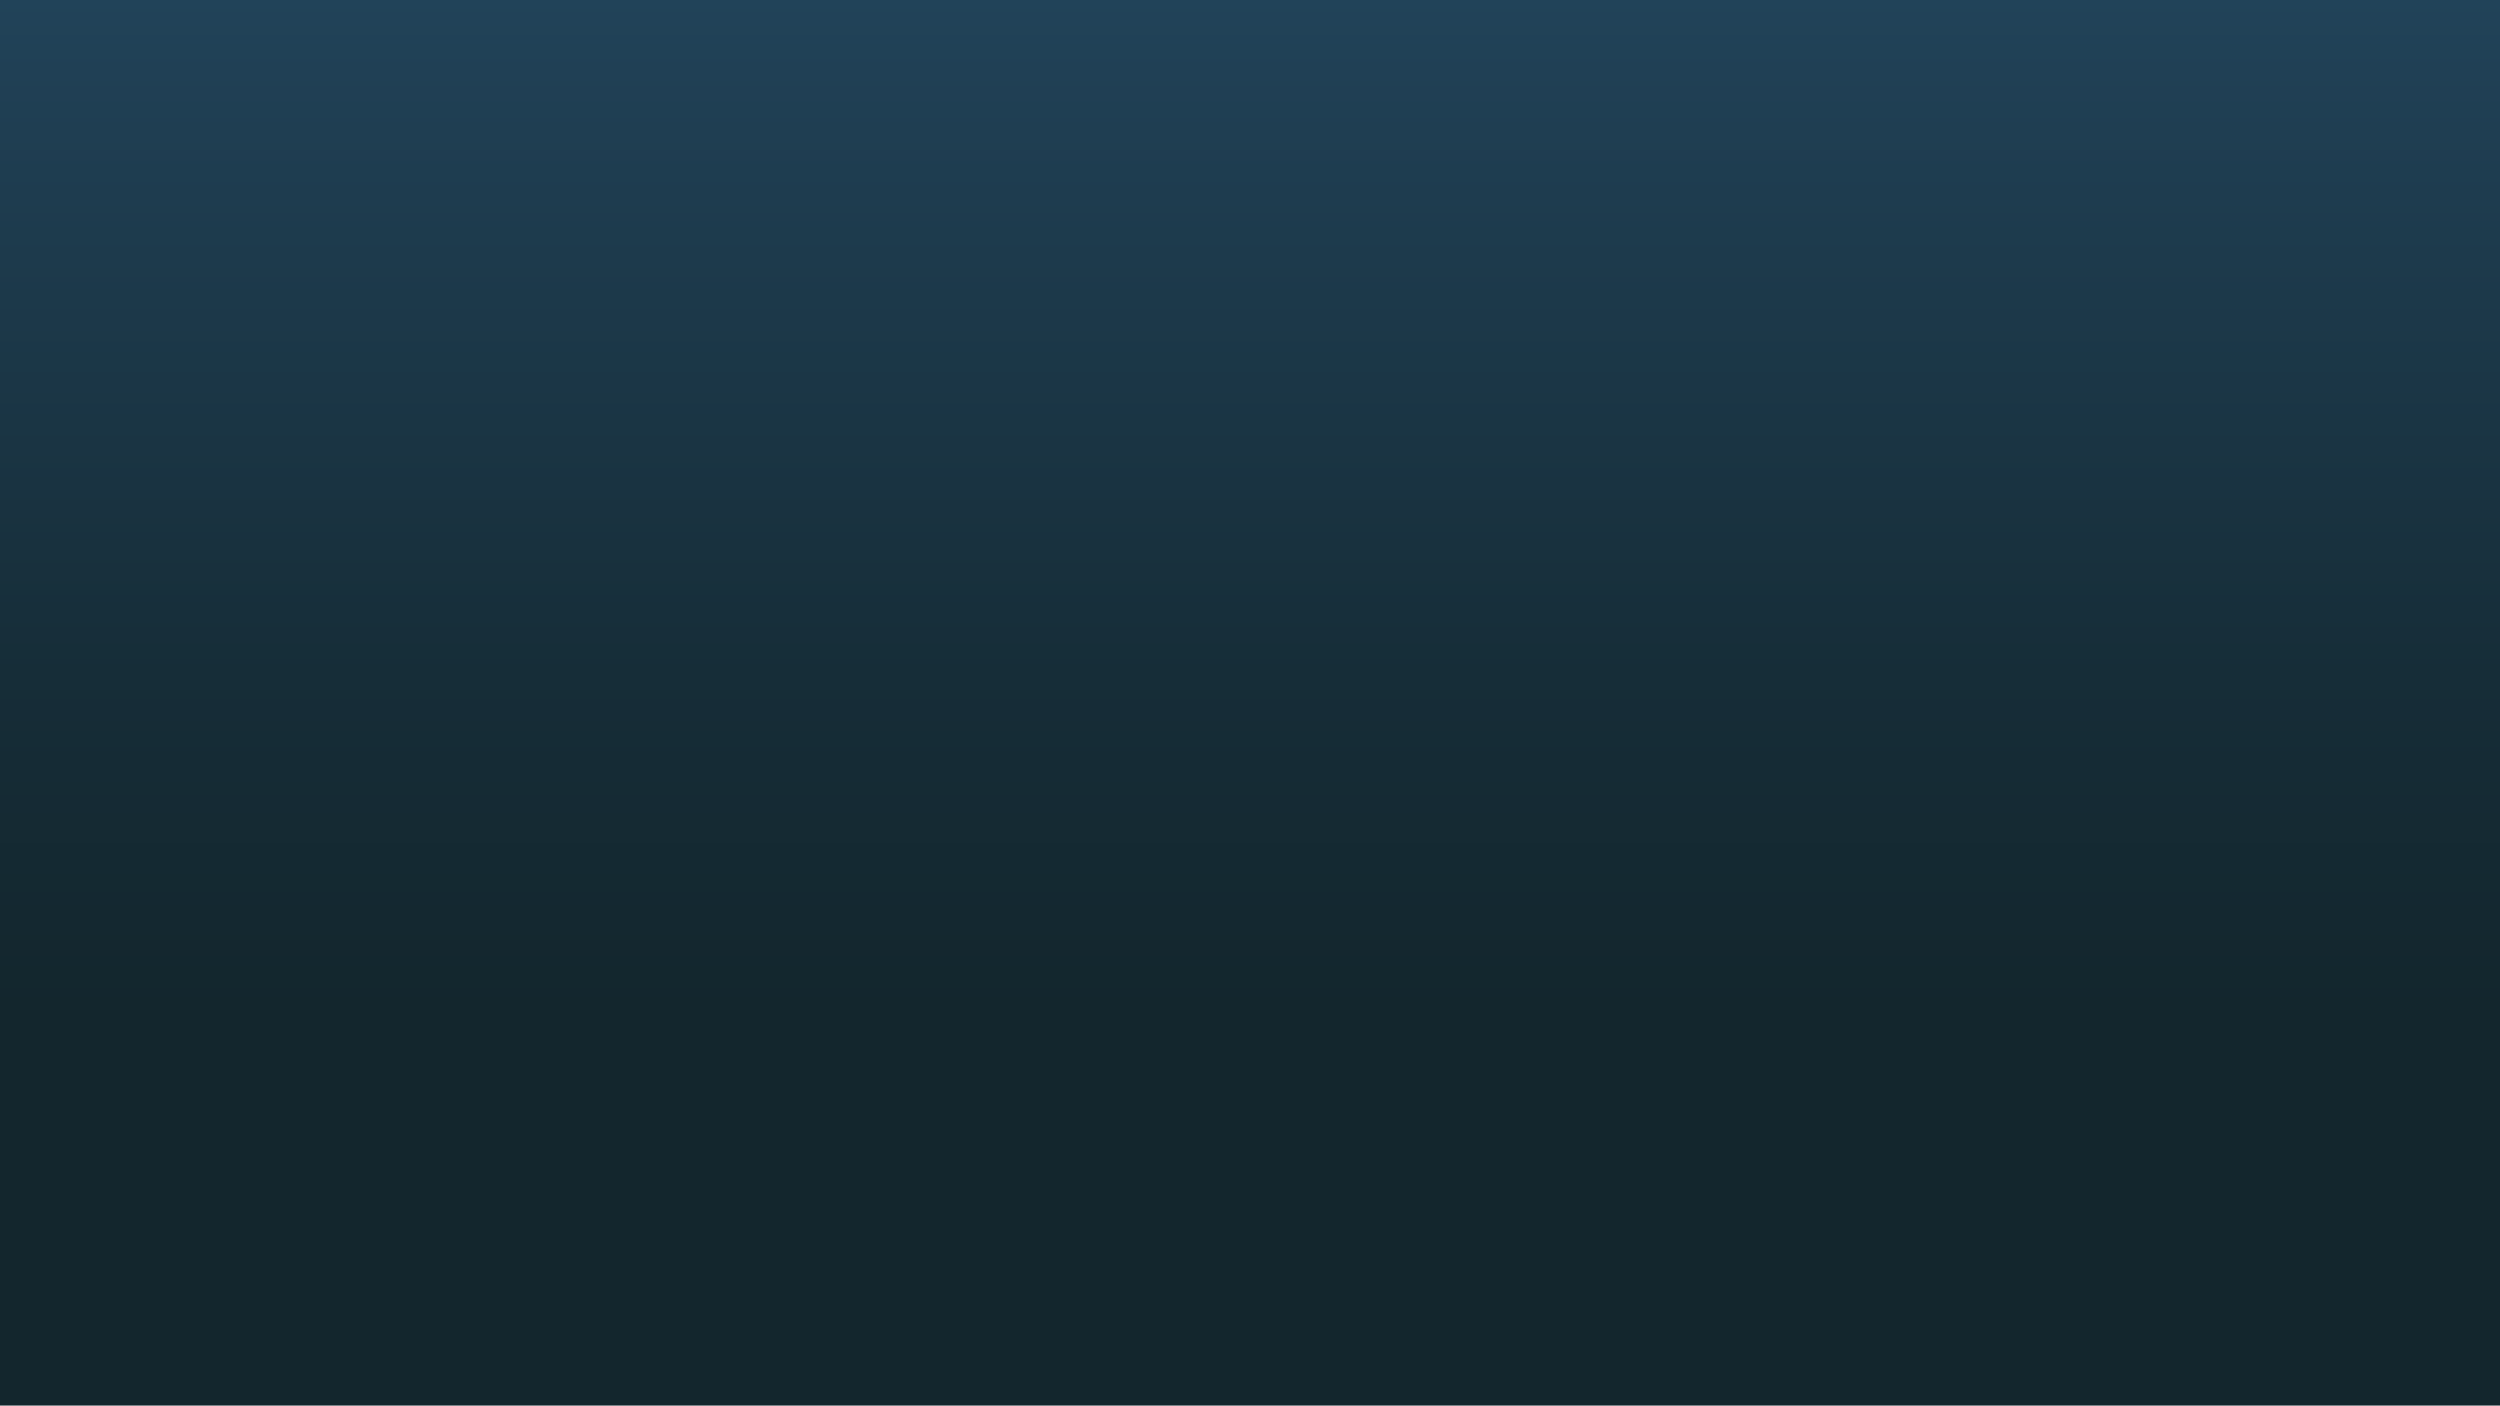
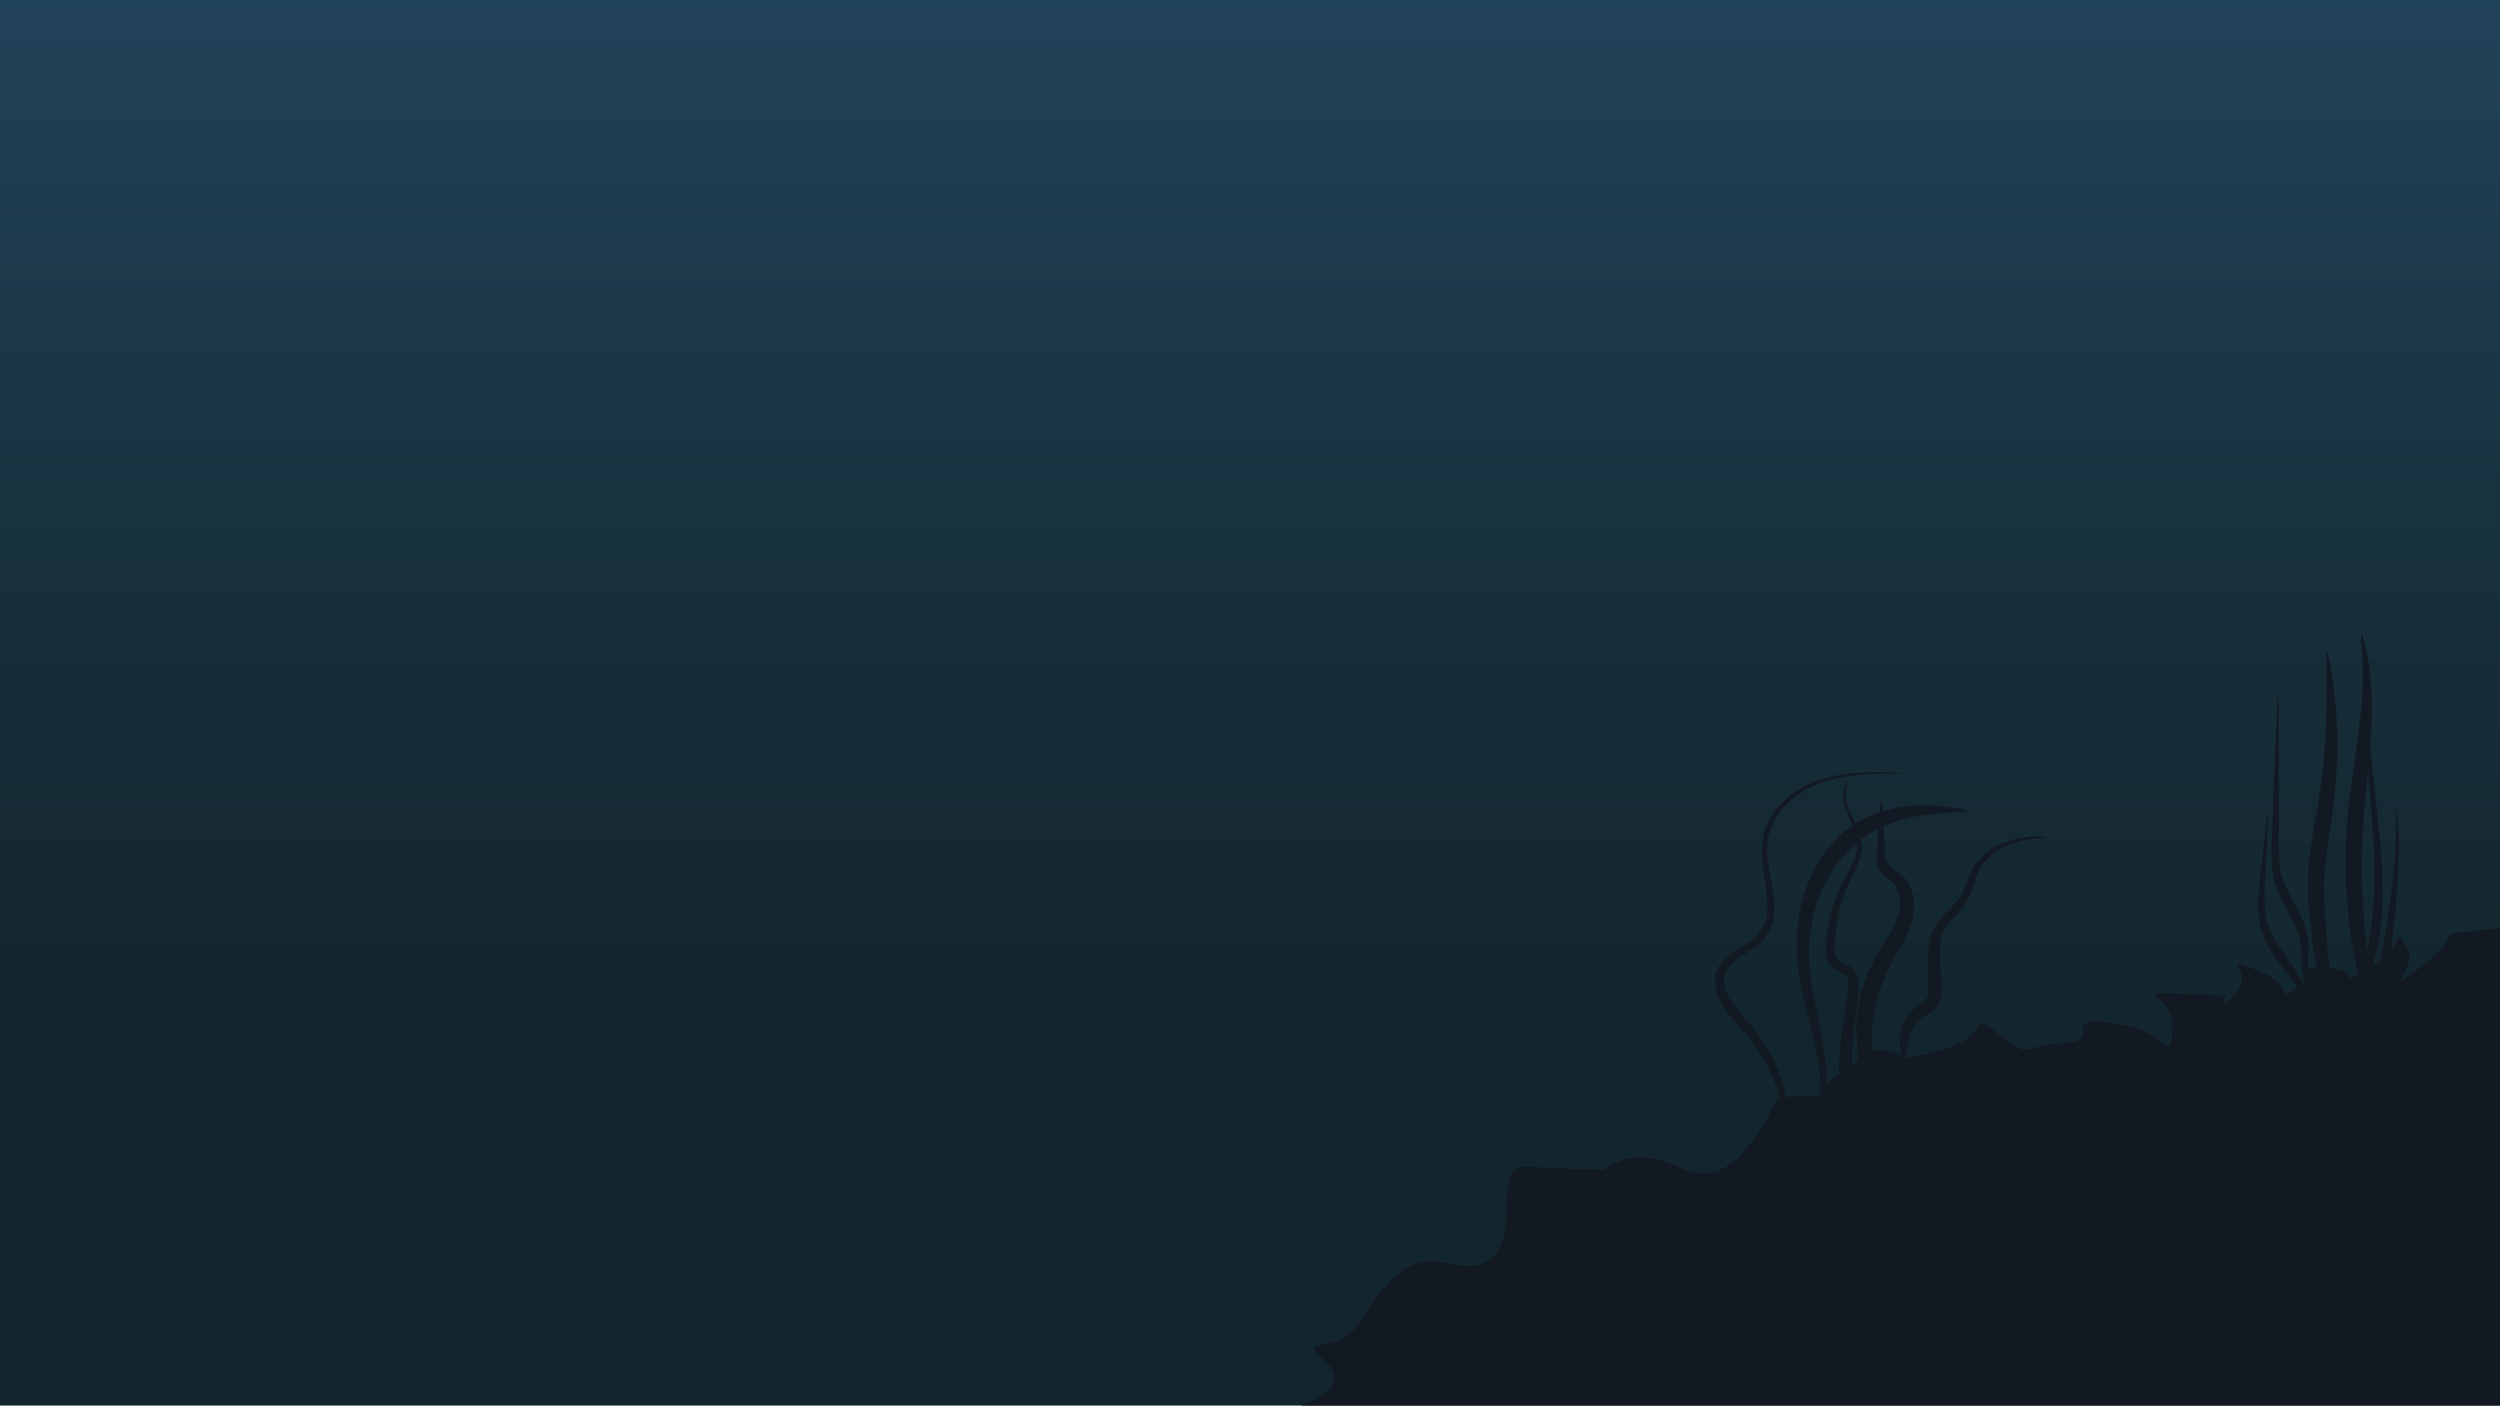
<svg xmlns="http://www.w3.org/2000/svg" id="Layer_1" data-name="Layer 1" viewBox="0 0 1366 768">
  <defs>
-     <style>.cls-1{fill:url(#linear-gradient);}</style>
+     <style>.cls-1{fill:url(#linear-gradient);}.cls-2{fill:#131922;}</style>
    <linearGradient id="linear-gradient" x1="683" y1="43.36" x2="683" y2="811.36" gradientTransform="translate(0 -43.36)" gradientUnits="userSpaceOnUse">
      <stop offset="0" stop-color="#214359" />
      <stop offset="0.05" stop-color="#204055" />
      <stop offset="0.48" stop-color="#162d38" />
      <stop offset="0.72" stop-color="#13262d" />
    </linearGradient>
  </defs>
  <rect id="sea" class="cls-1" width="1366" height="768" />
+   <path class="cls-2" d="M1239.37,445.77c-.38,9.45-.9,18.89-1.35,28.34s-1.47,18.92.28,27.83a35.65,35.65,0,0,0,1.92,6.41,38,38,0,0,0,3.13,5.9c2.41,3.81,5.26,7.56,7.86,11.53l3.87,6c1.25,2,2.53,4,3.74,6,2.45,4.06,4.83,8.17,7,12.44l-.4.28c-3.33-3.43-6.43-7-9.45-10.68-1.53-1.81-3-3.68-4.47-5.52l-4.34-5.61a99,99,0,0,1-8.06-11.92,41,41,0,0,1-4.72-14.14,66.85,66.85,0,0,1-.27-14.54c.35-4.79.94-9.47,1.44-14.17,1.12-9.39,2.16-18.79,3.34-28.18Z" />
+   <path class="cls-2" d="M1309.42,441.58a210.05,210.05,0,0,1,1.16,31.83c-.4,10.62-1.38,21.22-2.51,31.76l-1.7,15.83a99,99,0,0,1-3,15.85,57.59,57.59,0,0,1-6.53,15,32.81,32.81,0,0,1-11.69,11.26l-.29-.4a42.27,42.27,0,0,0,8.9-12.57,58.19,58.19,0,0,0,2.76-7.14c.42-1.2.73-2.45,1.1-3.68s.64-2.48.91-3.75c1.13-5,2-10.14,3-15.32s1.8-10.42,2.63-15.63c1.63-10.44,3.09-20.89,4-31.4a225.56,225.56,0,0,0,.84-31.63Z" />
+   <path class="cls-2" d="M1244.93,381.32c.15,13.92.15,27.84.23,41.77V444c0,6.94-.06,14,0,20.83a71,71,0,0,0,.86,10.09,38.57,38.57,0,0,0,2.86,9.42c2.68,6.08,6.54,11.88,9.36,18.58a39.81,39.81,0,0,1,2.93,10.65,61.26,61.26,0,0,1,0,10.76,76.79,76.79,0,0,0-.3,10.24,19.37,19.37,0,0,0,2.88,9.56l-.38.32a18.55,18.55,0,0,1-4.76-9.57,63,63,0,0,1-1-10.61,69.5,69.5,0,0,0-.8-10.07,36.05,36.05,0,0,0-3.14-9.26c-2.8-6-6.7-11.91-9.36-18.71a43.85,43.85,0,0,1-2.67-10.66,74.54,74.54,0,0,1-.47-10.72c.16-7.05.48-13.94.72-20.91l.76-20.87c.59-13.91,1.12-27.82,1.77-41.73Z" />
+   <path class="cls-2" d="M1294.88,375.86c-1.14,16,0,32,1.71,47.93s3.9,31.84,4.85,48a240,240,0,0,1,.3,24.3,124.88,124.88,0,0,1-3.35,24.21c-.55,2-1.08,4-1.66,5.91s-1.23,3.91-2,5.82a92.77,92.77,0,0,1-5.07,11.17l-1.48,2.69c-.49.89-1.07,1.74-1.61,2.6l-1.66,2.57c-.58.84-1.16,1.67-1.77,2.48-2.42,3.26-5,6.36-7.5,9.48l-.42-.28c1.92-3.55,4.06-7,6-10.44.49-.87,1-1.73,1.44-2.6L1284,547c.42-.9.91-1.75,1.31-2.66l1.18-2.71a109.44,109.44,0,0,0,4.06-11.07c.6-1.87,1.07-3.78,1.62-5.67s.89-3.83,1.32-5.74a195.22,195.22,0,0,0,3.29-23.42,209.86,209.86,0,0,0,.64-23.81C1297,456,1295.26,440,1294.1,424s-1.66-32.21.28-48.2Z" />
+   <path class="cls-2" d="M1074.33,443.57c-10.54.27-20.95,1-30.87,3.19a76.4,76.4,0,0,0-14.25,4.65l-1.69.75-1.65.82c-1.11.53-2.17,1.15-3.23,1.76a35.57,35.57,0,0,0-3.06,2,28.89,28.89,0,0,0-2.94,2.13l-2.84,2.27-2.64,2.52c-.43.43-.91.8-1.3,1.27l-1.23,1.35-1.23,1.35-.61.68-.56.73c-.74,1-1.51,1.92-2.27,2.87s-1.38,2-2.08,3l-1,1.52-.93,1.6c-.61,1.07-1.29,2.1-1.84,3.21A84.35,84.35,0,0,0,992.26,495a94.67,94.67,0,0,0-3.16,14.75c-.2,1.25-.23,2.52-.36,3.77s-.22,2.52-.22,3.79l-.08,3.79.14,3.79a124.72,124.72,0,0,0,1.78,15.27c1.7,10.22,4.22,20.46,5.94,30.95A129.73,129.73,0,0,1,998,587.06a85.77,85.77,0,0,1-.94,16,58.91,58.91,0,0,1-4.48,15.38,45.22,45.22,0,0,1-9,13.13l-.66-.62a43.8,43.8,0,0,0,7.91-13.25,56.46,56.46,0,0,0,3.49-15,83,83,0,0,0,.06-15.44,123.33,123.33,0,0,0-2.46-15.3c-2.15-10.17-5.14-20.23-7.39-30.65A131.07,131.07,0,0,1,982,525.39l-.31-4.08-.06-4.08c-.06-1.36,0-2.72.08-4.09s.07-2.72.23-4.08a102.49,102.49,0,0,1,2.63-16.19,95.79,95.79,0,0,1,5.53-15.59A71,71,0,0,1,999,463.1a61,61,0,0,1,12.35-11.5,33.19,33.19,0,0,1,3.58-2.26c1.23-.7,2.4-1.49,3.69-2.07s2.51-1.25,3.82-1.76l1.93-.82,2-.69a72,72,0,0,1,16.12-3.49,100.79,100.79,0,0,1,32,2.16Z" />
+   <path class="cls-2" d="M1028.31,438.14c.64,7.21,1,14.41,1.48,21.61l.28,5.41a23.6,23.6,0,0,0,.53,4.86,6.18,6.18,0,0,0,2,3.21,35.19,35.19,0,0,0,4,2.91A27.52,27.52,0,0,1,1039,478l1.18,1.15c.38.39.73.82,1.08,1.24a20.3,20.3,0,0,1,3.12,5.69,28,28,0,0,1,1.32,12.35,31.69,31.69,0,0,1-1.27,6,49.16,49.16,0,0,1-2.1,5.52c-1.59,3.55-3.46,6.81-5.25,9.94s-3.54,6.08-5,9.17a91.62,91.62,0,0,0-4.07,9.4,79.38,79.38,0,0,0-4.68,19.74c-.17,1.68-.27,3.36-.32,5,0,.73,0,1.58,0,2.49l.07,2.72c.08,3.67.08,7.38-.14,11.15-.12,1.89-.29,3.8-.59,5.75a27.13,27.13,0,0,1-1.6,6.11,15.38,15.38,0,0,1-.79,1.65,11.16,11.16,0,0,1-1.27,1.75l-.39.42a5.19,5.19,0,0,1-.49.43,6.09,6.09,0,0,1-1.1.76,7,7,0,0,1-1.32.57,10.13,10.13,0,0,1-1.41.3c-.45,0-.91,0-1.36,0a10.66,10.66,0,0,1-1.2-.22c-.2,0-.4-.09-.58-.15l-.49-.19c-.33-.13-.63-.25-1-.41a6.17,6.17,0,0,1-2.35-2.12,8.48,8.48,0,0,1-1-2,16.36,16.36,0,0,1-.81-3.33c-.15-1-.24-2-.29-3-.11-2-.09-3.84,0-5.71.14-3.74.47-7.39.87-11,.81-7.26,1.92-14.42,3-21.53a78.38,78.38,0,0,0,1.25-10.26,6.72,6.72,0,0,0-.81-3.66,8,8,0,0,0-3.19-2.41,25.24,25.24,0,0,1-5.15-3.09,8.86,8.86,0,0,1-2.26-2.94,10.41,10.41,0,0,1-.89-3.39,39.39,39.39,0,0,1,0-5.78c.12-1.85.28-3.69.51-5.52a90.62,90.62,0,0,1,5.39-21.38,92.31,92.31,0,0,1,4.6-10,99.47,99.47,0,0,0,4.79-9.5,19.77,19.77,0,0,0,1.57-9.93,39.28,39.28,0,0,0-3-10,74.72,74.72,0,0,1-3.77-10.24,17.74,17.74,0,0,1-.56-5.54,12.38,12.38,0,0,1,1.63-5.34l.79.43a11.38,11.38,0,0,0-1.27,5,16.64,16.64,0,0,0,.76,5.12,75.45,75.45,0,0,0,4.16,9.84,40.41,40.41,0,0,1,3.63,10.45,19.71,19.71,0,0,1,.08,5.74,27.67,27.67,0,0,1-1.37,5.5,102.18,102.18,0,0,1-4.53,10,90.48,90.48,0,0,0-4,9.79,87.38,87.38,0,0,0-4.33,20.61c-.16,1.75-.25,3.5-.3,5.25a36.75,36.75,0,0,0,.1,5,5.48,5.48,0,0,0,.53,1.8,3.68,3.68,0,0,0,1.07,1.26,22.15,22.15,0,0,0,4.21,2.24,20.93,20.93,0,0,1,2.71,1.51,10.39,10.39,0,0,1,2.61,2.53,12,12,0,0,1,2,6.61c0,1,0,2-.06,3,0,.45-.06,1-.1,1.43l-.14,1.4-.65,5.42c-.91,7.14-1.81,14.24-2.4,21.32-.29,3.54-.51,7.07-.54,10.54,0,1.73,0,3.44.16,5.08.07.82.16,1.62.29,2.36a9.21,9.21,0,0,0,.51,1.89,1.35,1.35,0,0,0,.22.42,1.06,1.06,0,0,0-.39-.3,2.26,2.26,0,0,0,.61.16c-.14,0-.3.12-.12-.09a3.59,3.59,0,0,0,.29-.45c.1-.27.24-.47.34-.8a20.78,20.78,0,0,0,.93-4.37c.19-1.61.29-3.3.33-5,.07-3.42-.09-6.91-.32-10.44l-.19-2.67c0-.89-.14-1.84-.15-2.91,0-1.91,0-3.83.11-5.74a78.67,78.67,0,0,1,4.77-22.29,92.21,92.21,0,0,1,4.58-10.37c1.74-3.35,3.72-6.58,5.62-9.61s3.78-6,5.27-8.92a40.62,40.62,0,0,0,2-4.48,28,28,0,0,0,1.22-4.5,20.37,20.37,0,0,0-.29-9,14,14,0,0,0-1.76-3.89,13.39,13.39,0,0,0-3-3.24,39.52,39.52,0,0,1-4.38-3.92,12.3,12.3,0,0,1-2-2.9,11.71,11.71,0,0,1-1-3.34,29.16,29.16,0,0,1,0-5.9l.33-5.4c.51-7.2,1-14.4,1.73-21.59Z" />
+   <path class="cls-2" d="M876,639c33-22,48,19,74-7s11-33,33-33,1,1,22-12,1-12,21-13,2,9,34,0,13-23,32-9,9,7,35,5-5-14.86,27.52-10.93S1185,583,1187,563s-25-21,2-20l27,1s-5.71,11.48,5.64-1.26S1210,521,1233,530s9,19,23,9-10-10,14-10,3,12,24,0,13-23,21-12-17,30,8,11,7-17,25-19l18-2V768H710.68S741,759,724,744s7-2,20-23,25-36,46-31,28-1,32-16-4.58-38,14.71-36.5S876,639,876,639Z" />
+   <path class="cls-2" d="M1040.88,586.67a67.85,67.85,0,0,1-2.33-10.45,40,40,0,0,1-.08-11,28.05,28.05,0,0,1,.55-2.82c.12-.48.24-1,.39-1.41l.51-1.4a23.1,23.1,0,0,1,1.26-2.73c.23-.45.53-.87.8-1.3a12,12,0,0,1,.88-1.27A16.8,16.8,0,0,1,1045,552l1.15-1.05c.41-.32.82-.63,1.21-.91,1.59-1.12,3-2,4-2.89a7,7,0,0,0,1.21-1.25,4.52,4.52,0,0,0,.65-1.34,14.37,14.37,0,0,0,.5-4.07c.07-3.28-.09-6.69-.21-10.21a104.43,104.43,0,0,1,.1-10.88,33.29,33.29,0,0,1,2.68-11.18c.43-.89.88-1.77,1.38-2.62a27.38,27.38,0,0,1,1.64-2.4A45.82,45.82,0,0,1,1063,499a85.09,85.09,0,0,0,7-7.46,33.22,33.22,0,0,0,4.46-8.8c1.25-3.23,2.44-6.74,4.52-9.88a29.34,29.34,0,0,1,7.66-8,37.81,37.81,0,0,1,9.66-4.92,55.42,55.42,0,0,1,21-2.75v.7a60.81,60.81,0,0,0-10.36,1.12,49.8,49.8,0,0,0-9.88,2.95c-6.29,2.62-11.92,6.9-15.09,12.67-1.68,2.8-2.63,6-3.73,9.41-.54,1.68-1.12,3.4-1.84,5.11a28.86,28.86,0,0,1-2.71,5,87.71,87.71,0,0,1-7,8.26,26.58,26.58,0,0,0-5.27,7.95,27.36,27.36,0,0,0-1.63,9.29,93.36,93.36,0,0,0,.61,10.13,96.85,96.85,0,0,1,.59,10.81,20,20,0,0,1-1,6.29,11.69,11.69,0,0,1-1.83,3.28,13.64,13.64,0,0,1-2.52,2.43c-1.75,1.28-3.39,2.08-4.73,2.9-.33.2-.65.4-.94.6l-.84.66a14.55,14.55,0,0,0-1.6,1.44,19.47,19.47,0,0,0-4.3,8,44.12,44.12,0,0,0-1.54,9.9c-.23,3.43-.18,6.92-.18,10.46Z" />
+   <path class="cls-2" d="M975,633.11a90.55,90.55,0,0,0-19.08-65.92l-2.81-3.31-3-3.32c-2-2.23-4-4.54-5.89-7a44.06,44.06,0,0,1-5-8.06,21.4,21.4,0,0,1-2.22-9.79,17.51,17.51,0,0,1,3.45-9.66,29.18,29.18,0,0,1,7.3-6.4c2.6-1.68,5.2-3.14,7.6-4.73a24.67,24.67,0,0,0,6.21-5.45,17.08,17.08,0,0,0,2.11-3.44,19,19,0,0,0,1.35-3.86,32,32,0,0,0,.74-8.4c-.2-5.78-1.32-11.64-2.15-17.6-.4-3-.77-6-.88-9.08a39.46,39.46,0,0,1,.57-9.25,32.27,32.27,0,0,1,2.94-8.84,37.91,37.91,0,0,1,5.07-7.73,47.51,47.51,0,0,1,6.61-6.39,55.89,55.89,0,0,1,7.64-5,58.23,58.23,0,0,1,8.35-3.63,70.7,70.7,0,0,1,8.76-2.33c11.87-2.38,23.95-2.09,35.87-1.79v.5c-11.92,0-24,.09-35.54,2.75a69,69,0,0,0-8.49,2.52,55.57,55.57,0,0,0-8,3.73,54.34,54.34,0,0,0-7.19,5,45.37,45.37,0,0,0-6.09,6.23,34.41,34.41,0,0,0-4.58,7.32,29.08,29.08,0,0,0-2.54,8.16c-1,5.64-.22,11.53.7,17.36s2.2,11.74,2.55,17.93a35.3,35.3,0,0,1-.65,9.41,22.66,22.66,0,0,1-1.5,4.62,21.19,21.19,0,0,1-2.48,4.24,29.22,29.22,0,0,1-7,6.52c-2.54,1.77-5.13,3.29-7.51,4.93a24.07,24.07,0,0,0-6,5.49,12.54,12.54,0,0,0-2.28,7,16.46,16.46,0,0,0,1.87,7.48,42.52,42.52,0,0,0,4.54,7.07c1.74,2.29,3.67,4.5,5.62,6.74l3,3.38,2.93,3.58a85.89,85.89,0,0,1,9.52,15.74,86.81,86.81,0,0,1,5.92,17.32,84.86,84.86,0,0,1,2.12,18.07,79,79,0,0,1-1.92,18Z" />
+   <path class="cls-2" d="M1272,356.62a257.22,257.22,0,0,1,2.6,86.84c-.66,4.8-1.45,9.49-2.11,14.13s-1.37,9.2-1.81,13.7a120.79,120.79,0,0,0-.78,13.39c-.07,4.48.16,9,.42,13.65s.69,9.29,1,14,.67,9.3,1.38,13.52a45.82,45.82,0,0,0,1.4,6,27.92,27.92,0,0,0,2.3,5.32,22.13,22.13,0,0,0,1.6,2.39l2.34,2.86a22.63,22.63,0,0,1,2.52,3.86,12.6,12.6,0,0,1,1,2.64,9.24,9.24,0,0,1,.22,3.16,9.38,9.38,0,0,1-.84,3.05,11,11,0,0,1-1.48,2.27c-1,1.21-2,2-2.64,2.67a17,17,0,0,0-3.37,5,17.64,17.64,0,0,0-1.5,6.26,18.62,18.62,0,0,0,.77,6.77l-.8.41a19.83,19.83,0,0,1-1.47-14.27,19.07,19.07,0,0,1,3.19-6.6c.73-1,1.56-1.85,2.2-2.78a5.36,5.36,0,0,0,1.09-3,5.62,5.62,0,0,0-.87-3,15.53,15.53,0,0,0-2.08-2.71c-.79-.86-1.64-1.69-2.48-2.56a27.51,27.51,0,0,1-2.36-2.8,36.77,36.77,0,0,1-5.73-13.32,130.66,130.66,0,0,1-2.28-14.2c-.6-4.73-1.18-9.47-1.62-14.24s-.75-9.54-.79-14.34a125.42,125.42,0,0,1,.68-14.38c1-9.55,2.86-18.93,4.46-28.32s2.82-18.82,3.64-28.3,1.28-19,1.44-28.52.13-19.05-.17-28.58Z" />
+   <path class="cls-2" d="M1290.74,347.1c3.09,9.56,4.37,19.67,5,29.74.24,5,.21,10.07.15,15.1s-.41,10-.78,15c-.72,9.93-1.82,19.71-2.7,29.37-.41,4.83-.88,9.62-1.13,14.4s-.52,9.56-.63,14.34a377.37,377.37,0,0,0,3.06,57.43l1,7.17,1.1,7.17c.39,2.41.77,4.76,1.21,7.26a65.85,65.85,0,0,1,1,7.86,30.52,30.52,0,0,1-.73,8.45,24.38,24.38,0,0,1-1.41,4c-.53,1.2-1.12,2.32-1.68,3.4a35.35,35.35,0,0,0-2.77,6.43,6.75,6.75,0,0,0-.28,3.09,4.54,4.54,0,0,0,1.65,2.67l-.43.79a5.71,5.71,0,0,1-2.64-2.92,8.11,8.11,0,0,1-.39-3.86,33.82,33.82,0,0,1,1.93-7.25,39.59,39.59,0,0,0,2-7,25.42,25.42,0,0,0-.11-7.18c-.7-4.79-2.23-9.5-3.37-14.31-.61-2.4-1.13-4.81-1.69-7.22s-1-4.83-1.48-7.26a282.39,282.39,0,0,1-5-59c.26-9.89,1.08-19.75,2.29-29.55s2.7-19.54,4-29.29,2.48-19.53,2.92-29.35a158.61,158.61,0,0,0-1-29.39Z" />
</svg>
